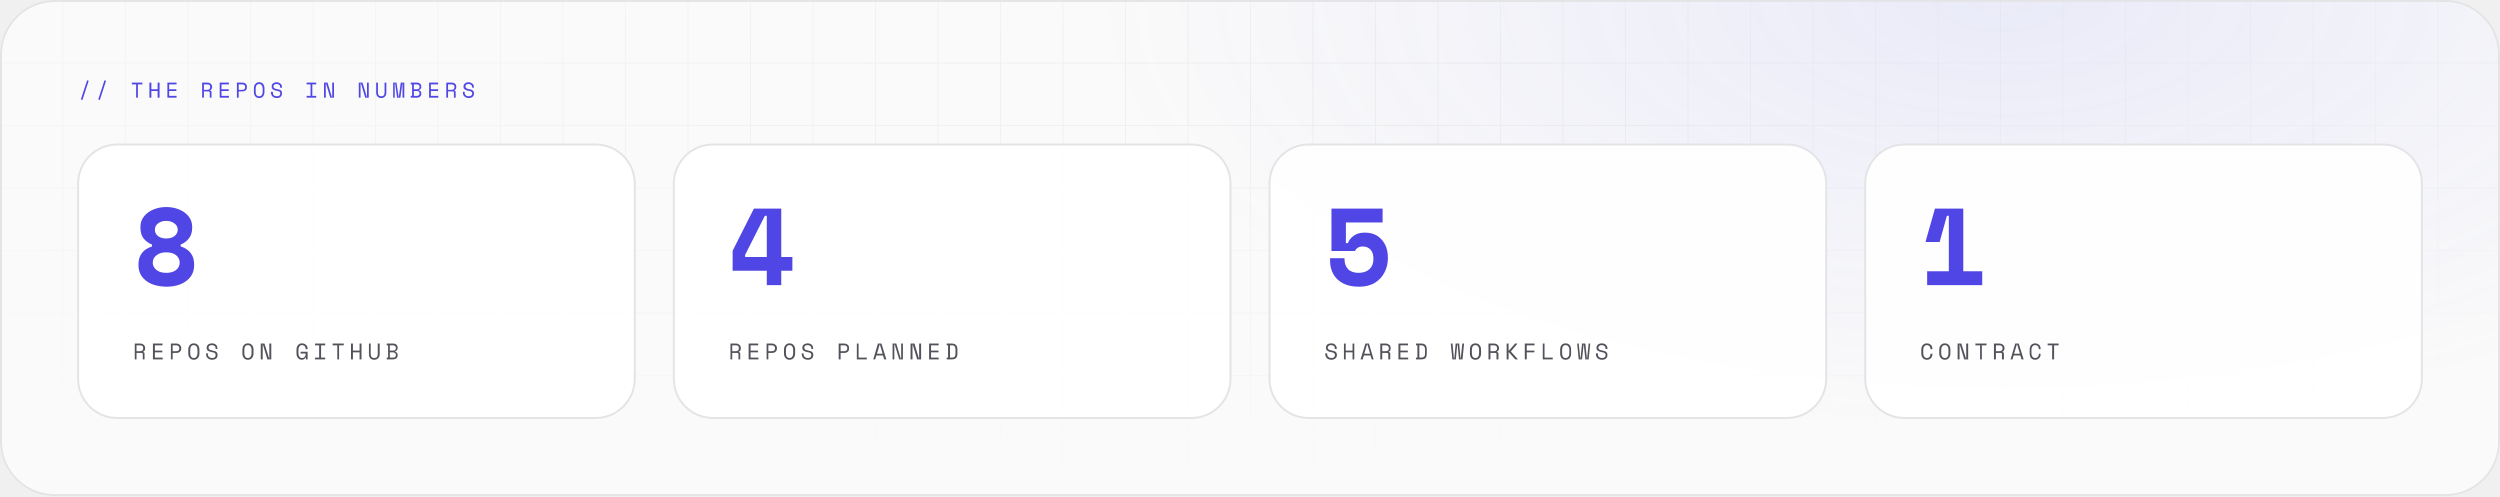
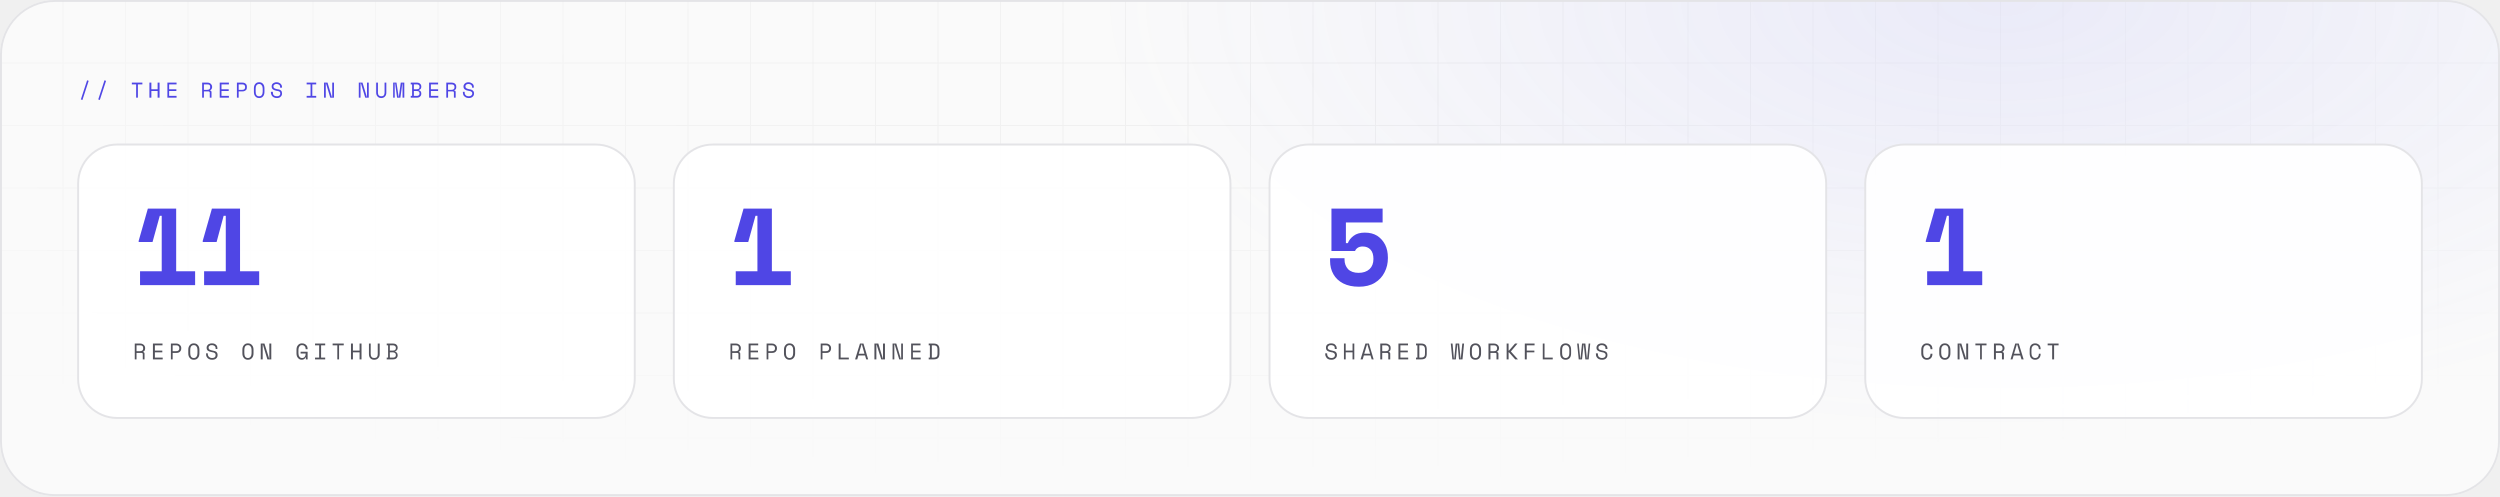
- <svg xmlns="http://www.w3.org/2000/svg" viewBox="0 0 1280 254" width="1280" height="254" role="img" aria-label="8 REPOS ON GITHUB. 4 REPOS PLANNED. 5 SHARED WORKFLOWS. 1 CONTRACT">
+ <svg xmlns="http://www.w3.org/2000/svg" viewBox="0 0 1280 254" width="1280" height="254" role="img" aria-label="11 REPOS ON GITHUB. 1 REPO PLANNED. 5 SHARED WORKFLOWS. 1 CONTRACT">
  <defs>
    <radialGradient id="vmp-developer-stats-l-g">
      <stop offset="0" stop-color="#6366f1" stop-opacity="0.1" />
      <stop offset="1" stop-color="#6366f1" stop-opacity="0" />
    </radialGradient>
    <pattern id="vmp-developer-stats-l-grid" width="32" height="32" patternUnits="userSpaceOnUse">
      <path d="M32 0H0V32" fill="none" stroke="#18181b" stroke-opacity="0.05" stroke-width="1" />
    </pattern>
    <radialGradient id="vmp-developer-stats-l-fade" cx="0.5" cy="0.2" r="0.8">
      <stop offset="0" stop-color="#fff" />
      <stop offset="1" stop-color="#fff" stop-opacity="0" />
    </radialGradient>
    <mask id="vmp-developer-stats-l-m">
      <rect width="1280" height="254" fill="url(#vmp-developer-stats-l-fade)" />
    </mask>
    <clipPath id="vmp-developer-stats-l-clip">
      <rect width="1280" height="254" rx="28" />
    </clipPath>
  </defs>
  <g clip-path="url(#vmp-developer-stats-l-clip)">
    <rect width="1280" height="254" fill="#fafafa" />
    <rect width="1280" height="254" fill="url(#vmp-developer-stats-l-grid)" mask="url(#vmp-developer-stats-l-m)" />
    <ellipse cx="1024" cy="0" rx="461" ry="220" fill="url(#vmp-developer-stats-l-g)" />
  </g>
  <rect x="0.5" y="0.5" width="1279" height="253" rx="27.5" fill="none" stroke="#e4e4e7" />
  <path fill="#4f46e5" d="M42.2 51.2 41.4 50.9 44.6 41.1 45.4 41.4ZM51.1 51.2 50.3 50.9 53.5 41.1 54.3 41.4ZM69.7 50V43.2H67.5V42.3H72.9V43.2H70.6V50ZM76.5 50V42.3H77.5V45.7H80.7V42.3H81.7V50H80.7V46.6H77.5V50ZM85.7 50V42.3H90.4V43.2H86.6V45.7H90.3V46.6H86.6V49.1H90.4V50ZM103.5 50V42.3H106.2Q107 42.3 107.5 42.6Q108 42.9 108.3 43.4Q108.6 43.8 108.6 44.4V44.7Q108.6 45.1 108.3 45.6Q108.1 46 107.6 46.2V46.4Q107.9 46.4 108.1 46.6Q108.3 46.8 108.3 47.2V50H107.4V47.4Q107.4 47.1 107.2 47Q107.1 46.8 106.8 46.8H104.4V50ZM104.4 46H106.1Q107.6 46 107.6 44.7V44.5Q107.6 43.9 107.3 43.5Q106.9 43.2 106.1 43.2H104.4ZM112.5 50V42.3H117.2V43.2H113.4V45.7H117.1V46.6H113.4V49.1H117.2V50ZM121.3 50V42.3H124.1Q124.9 42.3 125.4 42.6Q125.9 42.9 126.2 43.4Q126.4 43.8 126.4 44.4V44.7Q126.4 45.3 126.2 45.8Q125.9 46.2 125.4 46.5Q124.9 46.8 124.1 46.8H122.2V50ZM122.2 46H124Q125.5 46 125.5 44.7V44.5Q125.5 43.9 125.1 43.5Q124.7 43.2 124 43.2H122.2ZM132.7 50.2Q131.4 50.2 130.7 49.3Q130 48.5 130 47V45.3Q130 43.8 130.7 43Q131.4 42.1 132.7 42.1Q134 42.1 134.7 43Q135.4 43.8 135.4 45.3V47Q135.4 48.5 134.7 49.3Q134 50.2 132.7 50.2ZM132.7 49.3Q133.6 49.3 134 48.7Q134.5 48.1 134.5 46.9V45.4Q134.5 44.3 134 43.7Q133.6 43 132.7 43Q131.8 43 131.3 43.7Q130.9 44.3 130.9 45.4V46.9Q130.9 48.1 131.3 48.7Q131.8 49.3 132.7 49.3ZM141.8 50.2Q140.8 50.2 140.1 49.8Q139.4 49.4 139.1 48.8Q138.7 48.1 138.7 47.3V47H139.7V47.3Q139.7 48.3 140.2 48.8Q140.8 49.3 141.8 49.3Q142.6 49.3 143.1 48.9Q143.5 48.5 143.5 47.9V47.8Q143.5 47.2 143.1 46.9Q142.6 46.6 141.6 46.5Q140.5 46.3 139.8 45.8Q139.1 45.3 139.1 44.3V44.2Q139.1 43.6 139.4 43.1Q139.7 42.7 140.3 42.4Q140.9 42.1 141.6 42.1Q142.5 42.1 143.1 42.5Q143.7 42.8 144 43.3Q144.4 43.8 144.4 44.5V44.9H143.4V44.5Q143.4 44 143.2 43.7Q142.9 43.3 142.5 43.2Q142.1 43 141.6 43Q141.2 43 140.8 43.1Q140.5 43.3 140.2 43.6Q140 43.8 140 44.2V44.3Q140 44.9 140.5 45.2Q141 45.5 142.1 45.7Q143.3 45.8 143.9 46.4Q144.4 46.9 144.4 47.8V47.9Q144.4 48.9 143.7 49.5Q143.1 50.2 141.8 50.2ZM157 50V49.1H159V43.2H157V42.3H161.9V43.2H159.9V49.1H161.9V50ZM165.9 50V42.3H167.7L169.9 49.6H170.1V42.3H171V50H169.1L166.9 42.7H166.8V50ZM183.7 50V42.3H185.6L187.8 49.6H187.9V42.3H188.8V50H187L184.8 42.7H184.6V50ZM195.2 50.2Q194 50.2 193.3 49.4Q192.6 48.7 192.6 47.4V42.3H193.5V47.4Q193.5 48.3 193.9 48.8Q194.4 49.3 195.2 49.3Q196.1 49.3 196.5 48.8Q196.9 48.3 196.9 47.4V42.3H197.8V47.4Q197.8 48.7 197.1 49.4Q196.4 50.2 195.2 50.2ZM201.3 50V42.3H203L204.1 49.6H204.2L205.2 42.3H207V50H206.1V42.7H206L205 50H203.3L202.3 42.7H202.1V50ZM210.3 50V49.1H211V43.2H210.3V42.3H213.4Q214.6 42.3 215.1 42.9Q215.7 43.4 215.7 44.3V44.4Q215.7 45.1 215.4 45.5Q215 45.9 214.4 46.1V46.2Q215 46.3 215.4 46.8Q215.7 47.2 215.7 47.9V48Q215.7 48.9 215.1 49.4Q214.6 50 213.4 50ZM211.9 45.7H213.4Q214.1 45.7 214.5 45.4Q214.8 45 214.8 44.4V44.4Q214.8 43.8 214.4 43.5Q214 43.2 213.4 43.2H211.9ZM211.9 49.1H213.4Q214 49.1 214.4 48.8Q214.8 48.5 214.8 47.9V47.9Q214.8 47.3 214.5 46.9Q214.1 46.6 213.4 46.6H211.9ZM219.7 50V42.3H224.3V43.2H220.6V45.7H224.3V46.6H220.6V49.1H224.4V50ZM228.5 50V42.3H231.3Q232 42.3 232.6 42.6Q233.1 42.9 233.4 43.4Q233.6 43.8 233.6 44.4V44.7Q233.6 45.1 233.4 45.6Q233.1 46 232.6 46.2V46.4Q233 46.4 233.2 46.6Q233.3 46.8 233.3 47.2V50H232.4V47.4Q232.4 47.1 232.3 47Q232.2 46.8 231.8 46.8H229.4V50ZM229.4 46H231.1Q232.7 46 232.7 44.7V44.5Q232.7 43.9 232.3 43.5Q231.9 43.2 231.1 43.2H229.4ZM240 50.2Q239 50.2 238.4 49.8Q237.7 49.4 237.3 48.8Q237 48.1 237 47.3V47H237.9V47.3Q237.9 48.3 238.5 48.8Q239 49.3 240 49.3Q240.9 49.3 241.3 48.9Q241.8 48.5 241.8 47.9V47.8Q241.8 47.2 241.3 46.9Q240.9 46.6 239.9 46.5Q238.7 46.3 238 45.8Q237.3 45.3 237.3 44.3V44.2Q237.3 43.6 237.7 43.1Q238 42.7 238.5 42.4Q239.1 42.1 239.9 42.1Q240.7 42.1 241.3 42.5Q242 42.8 242.3 43.3Q242.6 43.8 242.6 44.5V44.9H241.7V44.5Q241.7 44 241.4 43.7Q241.2 43.3 240.8 43.2Q240.3 43 239.9 43Q239.4 43 239.1 43.1Q238.7 43.3 238.5 43.6Q238.3 43.8 238.3 44.2V44.3Q238.3 44.9 238.8 45.2Q239.3 45.5 240.3 45.7Q241.5 45.8 242.1 46.4Q242.7 46.9 242.7 47.8V47.9Q242.7 48.9 242 49.5Q241.3 50.2 240 50.2Z" />
  <rect x="40.0" y="74" width="285.0" height="140" rx="20" fill="#ffffff" fill-opacity="0.92" stroke="#e4e4e7" />
-   <path fill="#4f46e5" d="M85.1 146.8Q80.8 146.7 77.6 145.4Q74.4 144 72.6 141.5Q70.9 139.1 70.9 135.8V135.5Q70.9 132.7 71.9 130.8Q72.9 128.9 74.5 127.8Q76.1 126.7 77.8 126.2V125.2Q75.4 124.3 73.6 122.2Q71.9 120.1 71.9 116.5V116.2Q71.9 113 73.8 110.7Q75.7 108.4 78.7 107.2Q81.7 106 85.1 106Q88.6 106 91.6 107.2Q94.6 108.4 96.5 110.7Q98.4 113 98.4 116.2V116.5Q98.4 120.1 96.6 122.2Q94.9 124.3 92.5 125.2V126.2Q94.3 126.7 95.8 127.8Q97.4 128.9 98.4 130.8Q99.4 132.7 99.4 135.5V135.8Q99.4 139.1 97.7 141.5Q95.9 144 92.7 145.4Q89.5 146.8 85.1 146.8ZM85.1 122.1Q87.7 122.1 89.3 120.9Q91 119.6 91 117.6Q91 115.6 89.3 114.4Q87.7 113.1 85.1 113.1Q82.6 113.1 80.9 114.4Q79.3 115.6 79.3 117.6Q79.3 119.6 80.9 120.9Q82.6 122.1 85.1 122.1ZM85.1 139.7Q88.4 139.7 90.2 138.2Q92 136.7 92 134.5Q92 132.2 90.2 130.7Q88.4 129.2 85.1 129.2Q81.9 129.2 80.1 130.7Q78.2 132.2 78.2 134.5Q78.2 136.7 80.1 138.2Q81.9 139.7 85.1 139.7Z" />
+   <path fill="#4f46e5" d="M71.7 146V138.9H82.8V110.5H81.8L78.1 123.9H71V123.3L75.7 106.8H90.2V138.9H99.9V146ZM104.5 146V138.9H115.6V110.5H114.5L110.9 123.9H103.8V123.3L108.5 106.8H122.9V138.9H132.7V146Z" />
  <path fill="#52525b" d="M69 184V175.9H71.9Q72.7 175.9 73.2 176.3Q73.8 176.6 74 177.1Q74.3 177.5 74.3 178.1V178.5Q74.3 178.9 74.1 179.4Q73.8 179.8 73.3 180.1V180.2Q73.6 180.3 73.8 180.5Q74 180.7 74 181.1V184H73.1V181.3Q73.1 181 72.9 180.8Q72.8 180.7 72.5 180.7H69.9V184ZM69.9 179.8H71.7Q73.3 179.8 73.3 178.4V178.2Q73.3 177.6 73 177.2Q72.6 176.8 71.7 176.8H69.9ZM78.3 184V175.9H83.2V176.8H79.3V179.5H83.1V180.4H79.3V183.1H83.3V184ZM87.5 184V175.9H90.3Q91.2 175.9 91.7 176.3Q92.2 176.6 92.5 177.1Q92.8 177.5 92.8 178.1V178.5Q92.8 179.1 92.5 179.6Q92.2 180.1 91.7 180.4Q91.1 180.7 90.3 180.7H88.4V184ZM88.4 179.8H90.2Q91.8 179.8 91.8 178.4V178.2Q91.8 177.6 91.4 177.2Q91 176.8 90.2 176.8H88.4ZM99.2 184.2Q97.9 184.2 97.2 183.3Q96.4 182.5 96.4 180.9V179.1Q96.4 177.5 97.2 176.7Q97.9 175.8 99.2 175.8Q100.6 175.8 101.3 176.7Q102.1 177.5 102.1 179.1V180.9Q102.1 182.5 101.3 183.3Q100.6 184.2 99.2 184.2ZM99.2 183.3Q100.2 183.3 100.6 182.6Q101.1 182 101.1 180.8V179.1Q101.1 178 100.6 177.4Q100.2 176.7 99.2 176.7Q98.3 176.7 97.8 177.4Q97.4 178 97.4 179.1V180.8Q97.4 182 97.8 182.6Q98.3 183.3 99.2 183.3ZM108.6 184.2Q107.6 184.2 106.9 183.8Q106.2 183.4 105.8 182.7Q105.5 182.1 105.5 181.2V180.9H106.4V181.1Q106.4 182.2 107 182.7Q107.6 183.3 108.6 183.3Q109.5 183.3 110 182.9Q110.4 182.5 110.4 181.8V181.7Q110.4 181.1 110 180.8Q109.5 180.4 108.5 180.3Q107.3 180.1 106.5 179.6Q105.8 179.1 105.8 178.1V177.9Q105.8 177.3 106.2 176.8Q106.5 176.3 107.1 176.1Q107.7 175.8 108.5 175.8Q109.4 175.8 110 176.1Q110.7 176.5 111 177Q111.3 177.5 111.3 178.2V178.7H110.4V178.3Q110.4 177.7 110.1 177.4Q109.8 177 109.4 176.9Q109 176.7 108.5 176.7Q108 176.7 107.6 176.8Q107.3 177 107 177.3Q106.8 177.5 106.8 178V178Q106.8 178.7 107.3 179Q107.9 179.3 108.9 179.5Q110.2 179.7 110.8 180.2Q111.4 180.8 111.4 181.7V181.8Q111.4 182.9 110.7 183.5Q110 184.2 108.6 184.2ZM126.9 184.2Q125.6 184.2 124.9 183.3Q124.1 182.5 124.1 180.9V179.1Q124.1 177.5 124.9 176.7Q125.6 175.8 126.9 175.8Q128.3 175.8 129 176.7Q129.8 177.5 129.8 179.1V180.9Q129.8 182.5 129 183.3Q128.3 184.2 126.9 184.2ZM126.9 183.3Q127.9 183.3 128.3 182.6Q128.8 182 128.8 180.8V179.1Q128.8 178 128.3 177.4Q127.9 176.7 126.9 176.7Q126 176.7 125.5 177.4Q125.1 178 125.1 179.1V180.8Q125.1 182 125.5 182.6Q126 183.3 126.9 183.3ZM133.5 184V175.9H135.4L137.8 183.6H137.9V175.9H138.9V184H136.9L134.6 176.4H134.5V184ZM154.6 184.2Q153.3 184.2 152.6 183.3Q151.8 182.5 151.8 180.9V179.1Q151.8 177.5 152.6 176.7Q153.3 175.8 154.6 175.8Q155.6 175.8 156.2 176.2Q156.8 176.6 157.2 177.2Q157.5 177.9 157.5 178.7V178.8H156.5V178.7Q156.5 178.2 156.3 177.7Q156.1 177.3 155.7 177Q155.3 176.7 154.6 176.7Q153.7 176.7 153.3 177.4Q152.8 178 152.8 179.1V180.8Q152.8 182 153.3 182.6Q153.7 183.3 154.7 183.3Q155.5 183.3 156 182.7Q156.5 182.1 156.5 181.2V181H153.9V180.1H157.5V184H156.6V183H156.4Q156.3 183.5 155.8 183.8Q155.3 184.2 154.6 184.2ZM161.3 184V183.1H163.4V176.8H161.3V175.9H166.5V176.8H164.4V183.1H166.5V184ZM172.7 184V176.8H170.3V175.9H176V176.8H173.6V184ZM179.7 184V175.9H180.7V179.5H184.1V175.9H185.1V184H184.1V180.4H180.7V184ZM191.6 184.2Q190.3 184.2 189.6 183.4Q188.9 182.7 188.9 181.3V175.9H189.8V181.3Q189.8 182.3 190.3 182.8Q190.7 183.3 191.6 183.3Q192.5 183.3 193 182.8Q193.4 182.3 193.4 181.3V175.9H194.4V181.3Q194.4 182.7 193.6 183.4Q192.9 184.2 191.6 184.2ZM198 184V183.1H198.7V176.8H198V175.9H201.2Q202.4 175.9 203 176.5Q203.6 177.1 203.6 178V178.2Q203.6 178.8 203.2 179.3Q202.8 179.7 202.3 179.9V180Q202.8 180.2 203.2 180.6Q203.6 181.1 203.6 181.8V181.9Q203.6 182.8 203 183.4Q202.4 184 201.2 184ZM199.6 179.5H201.2Q201.9 179.5 202.3 179.2Q202.7 178.8 202.7 178.2V178.1Q202.7 177.5 202.3 177.2Q201.9 176.8 201.2 176.8H199.6ZM199.6 183.1H201.2Q201.9 183.1 202.3 182.8Q202.7 182.4 202.7 181.8V181.8Q202.7 181.1 202.3 180.8Q201.9 180.4 201.2 180.4H199.6Z" />
  <rect x="345.0" y="74" width="285.0" height="140" rx="20" fill="#ffffff" fill-opacity="0.92" stroke="#e4e4e7" />
-   <path fill="#4f46e5" d="M392.6 146V138.6H375.1V128.4L386 106.8H400V131.6H405.7V138.6H400V146ZM381.5 131.6H392.6V110.5H391.6L381.5 130.5Z" />
-   <path fill="#52525b" d="M374 184V175.9H376.9Q377.7 175.9 378.2 176.3Q378.8 176.6 379 177.1Q379.3 177.5 379.3 178.1V178.5Q379.3 178.9 379.1 179.4Q378.8 179.8 378.3 180.1V180.2Q378.6 180.3 378.8 180.5Q379 180.7 379 181.1V184H378.1V181.3Q378.1 181 377.9 180.8Q377.8 180.7 377.5 180.7H374.9V184ZM374.9 179.8H376.7Q378.3 179.8 378.3 178.4V178.2Q378.3 177.6 378 177.2Q377.6 176.8 376.7 176.8H374.9ZM383.3 184V175.9H388.2V176.8H384.3V179.5H388.1V180.4H384.3V183.1H388.3V184ZM392.5 184V175.9H395.3Q396.2 175.9 396.7 176.3Q397.2 176.6 397.5 177.1Q397.8 177.5 397.8 178.1V178.5Q397.8 179.1 397.5 179.6Q397.2 180.1 396.7 180.4Q396.1 180.7 395.3 180.7H393.4V184ZM393.4 179.8H395.2Q396.8 179.8 396.8 178.4V178.2Q396.8 177.6 396.4 177.2Q396 176.8 395.2 176.8H393.4ZM404.2 184.2Q402.9 184.2 402.2 183.3Q401.4 182.5 401.4 180.9V179.1Q401.4 177.5 402.2 176.7Q402.9 175.8 404.2 175.8Q405.6 175.8 406.3 176.7Q407.1 177.5 407.1 179.1V180.9Q407.1 182.5 406.3 183.3Q405.6 184.2 404.2 184.2ZM404.2 183.3Q405.2 183.3 405.6 182.6Q406.1 182 406.1 180.8V179.1Q406.1 178 405.6 177.4Q405.2 176.7 404.2 176.7Q403.3 176.7 402.8 177.4Q402.4 178 402.4 179.1V180.8Q402.4 182 402.8 182.6Q403.3 183.3 404.2 183.3ZM413.6 184.2Q412.6 184.2 411.9 183.8Q411.2 183.4 410.8 182.7Q410.5 182.1 410.5 181.2V180.9H411.4V181.1Q411.4 182.2 412 182.7Q412.6 183.3 413.6 183.3Q414.5 183.3 415 182.9Q415.4 182.5 415.4 181.8V181.7Q415.4 181.1 415 180.8Q414.5 180.4 413.5 180.3Q412.3 180.1 411.5 179.6Q410.8 179.1 410.8 178.1V177.9Q410.8 177.3 411.2 176.8Q411.5 176.3 412.1 176.1Q412.7 175.8 413.5 175.8Q414.4 175.8 415 176.1Q415.7 176.5 416 177Q416.3 177.5 416.3 178.2V178.7H415.4V178.3Q415.4 177.7 415.1 177.4Q414.8 177 414.4 176.9Q414 176.7 413.5 176.7Q413 176.7 412.6 176.8Q412.3 177 412 177.3Q411.8 177.5 411.8 178V178Q411.8 178.7 412.3 179Q412.9 179.3 413.9 179.5Q415.2 179.7 415.8 180.2Q416.4 180.8 416.4 181.7V181.8Q416.4 182.9 415.7 183.5Q415 184.2 413.6 184.2ZM429.4 184V175.9H432.3Q433.1 175.9 433.7 176.3Q434.2 176.6 434.5 177.1Q434.7 177.5 434.7 178.1V178.5Q434.7 179.1 434.5 179.6Q434.2 180.1 433.6 180.4Q433.1 180.7 432.3 180.7H430.4V184ZM430.4 179.8H432.2Q433.8 179.8 433.8 178.4V178.2Q433.8 177.6 433.4 177.2Q433 176.8 432.2 176.8H430.4ZM438.7 184V175.9H439.6V183.1H443.8V184ZM447.1 184 449.5 175.9H451.3L453.8 184H452.7L452.1 182H448.7L448.1 184ZM449 181.1H451.9L450.5 176.4H450.4ZM457 184V175.9H458.9L461.2 183.6H461.4V175.9H462.3V184H460.4L458.1 176.4H457.9V184ZM466.2 184V175.9H468.2L470.5 183.6H470.6V175.9H471.6V184H469.6L467.3 176.4H467.2V184ZM475.7 184V175.9H480.6V176.8H476.7V179.5H480.5V180.4H476.7V183.1H480.6V184ZM484.7 184V183.1H485.4V176.8H484.7V175.9H487.3Q488.8 175.9 489.5 176.7Q490.2 177.4 490.2 178.9V181Q490.2 182.6 489.5 183.3Q488.8 184 487.3 184ZM486.4 183.1H487.2Q487.9 183.1 488.4 182.9Q488.8 182.7 489 182.3Q489.2 181.8 489.2 180.9V179Q489.2 178.2 489 177.7Q488.8 177.2 488.4 177Q487.9 176.8 487.2 176.8H486.4Z" />
+   <path fill="#4f46e5" d="M376.7 146V138.9H387.8V110.5H386.8L383.1 123.9H376V123.3L380.7 106.8H395.2V138.9H404.9V146Z" />
+   <path fill="#52525b" d="M374 184V175.9H376.9Q377.7 175.9 378.2 176.3Q378.8 176.6 379 177.1Q379.3 177.5 379.3 178.1V178.5Q379.3 178.9 379.1 179.4Q378.8 179.8 378.3 180.1V180.2Q378.6 180.3 378.8 180.5Q379 180.7 379 181.1V184H378.1V181.3Q378.1 181 377.9 180.8Q377.8 180.7 377.5 180.7H374.9V184ZM374.9 179.8H376.7Q378.3 179.8 378.3 178.4V178.2Q378.3 177.6 378 177.2Q377.6 176.8 376.7 176.8H374.9ZM383.3 184V175.9H388.2V176.8H384.3V179.5H388.1V180.4H384.3V183.1H388.3V184ZM392.5 184V175.9H395.3Q396.2 175.9 396.7 176.3Q397.2 176.6 397.5 177.1Q397.8 177.5 397.8 178.1V178.5Q397.8 179.1 397.5 179.6Q397.2 180.1 396.7 180.4Q396.1 180.7 395.3 180.7H393.4V184ZM393.4 179.8H395.2Q396.8 179.8 396.8 178.4V178.2Q396.8 177.6 396.4 177.2Q396 176.8 395.2 176.8H393.4ZM404.2 184.2Q402.9 184.2 402.2 183.3Q401.4 182.5 401.4 180.9V179.1Q401.4 177.5 402.2 176.7Q402.9 175.8 404.2 175.8Q405.6 175.8 406.3 176.7Q407.1 177.5 407.1 179.1V180.9Q407.1 182.5 406.3 183.3Q405.6 184.2 404.2 184.2ZM404.2 183.3Q405.2 183.3 405.6 182.6Q406.1 182 406.1 180.8V179.1Q406.1 178 405.6 177.4Q405.2 176.7 404.2 176.7Q403.3 176.7 402.8 177.4Q402.4 178 402.4 179.1V180.8Q402.4 182 402.8 182.6Q403.3 183.3 404.2 183.3ZM420.2 184V175.9H423Q423.9 175.9 424.4 176.3Q425 176.6 425.2 177.1Q425.5 177.5 425.5 178.1V178.5Q425.5 179.1 425.2 179.6Q425 180.1 424.4 180.4Q423.9 180.7 423 180.7H421.1V184ZM421.1 179.8H422.9Q424.5 179.8 424.5 178.4V178.2Q424.5 177.6 424.1 177.2Q423.7 176.8 422.9 176.8H421.1ZM429.4 184V175.9H430.4V183.1H434.6V184ZM437.8 184 440.3 175.9H442.1L444.5 184H443.5L442.9 182H439.5L438.9 184ZM439.7 181.1H442.6L441.3 176.4H441.1ZM447.7 184V175.9H449.7L452 183.6H452.1V175.9H453.1V184H451.2L448.8 176.4H448.7V184ZM457 184V175.9H458.9L461.2 183.6H461.4V175.9H462.3V184H460.4L458.1 176.4H457.9V184ZM466.5 184V175.9H471.3V176.8H467.4V179.5H471.3V180.4H467.4V183.1H471.4V184ZM475.5 184V183.1H476.1V176.8H475.5V175.9H478.1Q479.6 175.9 480.3 176.7Q481 177.4 481 178.9V181Q481 182.6 480.3 183.3Q479.6 184 478.1 184ZM477.1 183.1H478Q478.7 183.1 479.1 182.9Q479.6 182.7 479.8 182.3Q480 181.8 480 180.9V179Q480 178.2 479.8 177.7Q479.6 177.2 479.1 177Q478.7 176.8 478 176.8H477.1Z" />
  <rect x="650.0" y="74" width="285.0" height="140" rx="20" fill="#ffffff" fill-opacity="0.92" stroke="#e4e4e7" />
  <path fill="#4f46e5" d="M695.8 146.8Q691 146.8 687.7 145.1Q684.4 143.4 682.7 140.4Q681 137.4 681 133.6V132.2H688.4V132.9Q688.4 135.8 690.2 137.8Q692.1 139.7 695.6 139.7Q699.1 139.7 701.2 137.8Q703.2 135.9 703.2 132.6Q703.2 129.4 701.7 127.8Q700.2 126.2 697.7 126.2Q696.1 126.2 695.1 126.9Q694.1 127.6 693.8 128.5H681.7V106.8H707.9V113.9H689.1V124.5H690.1Q690.9 122.3 693.1 120.7Q695.2 119.1 698.8 119.1Q702.5 119.1 705.1 120.7Q707.7 122.4 709.2 125.3Q710.6 128.1 710.6 131.9V132.2Q710.6 136.1 708.9 139.4Q707.2 142.8 703.9 144.8Q700.6 146.8 695.8 146.8Z" />
  <path fill="#52525b" d="M681.7 184.2Q680.6 184.2 679.9 183.8Q679.2 183.4 678.9 182.7Q678.5 182.1 678.5 181.2V180.9H679.5V181.1Q679.5 182.2 680.1 182.7Q680.7 183.3 681.7 183.3Q682.6 183.3 683 182.9Q683.5 182.5 683.5 181.8V181.7Q683.5 181.1 683 180.8Q682.6 180.4 681.5 180.3Q680.3 180.1 679.6 179.6Q678.9 179.1 678.9 178.1V177.9Q678.9 177.3 679.2 176.8Q679.5 176.3 680.1 176.1Q680.7 175.8 681.5 175.8Q682.4 175.8 683.1 176.1Q683.7 176.5 684 177Q684.4 177.5 684.4 178.2V178.7H683.4V178.3Q683.4 177.7 683.2 177.4Q682.9 177 682.5 176.9Q682 176.7 681.5 176.7Q681.1 176.7 680.7 176.8Q680.3 177 680.1 177.3Q679.8 177.5 679.8 178V178Q679.8 178.7 680.4 179Q680.9 179.3 682 179.5Q683.3 179.7 683.9 180.2Q684.5 180.8 684.5 181.7V181.8Q684.5 182.9 683.7 183.5Q683 184.2 681.7 184.2ZM688.1 184V175.9H689V179.5H692.5V175.9H693.4V184H692.5V180.4H689V184ZM696.6 184 699.1 175.9H700.9L703.3 184H702.3L701.7 182H698.3L697.7 184ZM698.5 181.1H701.5L700.1 176.4H699.9ZM706.7 184V175.9H709.6Q710.4 175.9 710.9 176.3Q711.5 176.6 711.8 177.1Q712 177.5 712 178.1V178.5Q712 178.9 711.8 179.4Q711.5 179.8 711 180.1V180.2Q711.4 180.3 711.6 180.5Q711.8 180.7 711.8 181.1V184H710.8V181.3Q710.8 181 710.6 180.8Q710.5 180.7 710.2 180.7H707.7V184ZM707.7 179.8H709.5Q711.1 179.8 711.1 178.4V178.2Q711.1 177.6 710.7 177.2Q710.3 176.8 709.5 176.8H707.7ZM716 184V175.9H720.9V176.8H717V179.5H720.8V180.4H717V183.1H721V184ZM725 184V183.1H725.7V176.8H725V175.9H727.7Q729.2 175.9 729.9 176.7Q730.5 177.4 730.5 178.9V181Q730.5 182.6 729.9 183.3Q729.2 184 727.7 184ZM726.7 183.1H727.5Q728.2 183.1 728.7 182.9Q729.1 182.7 729.4 182.3Q729.6 181.8 729.6 180.9V179Q729.6 178.2 729.4 177.7Q729.1 177.2 728.7 177Q728.2 176.8 727.5 176.8H726.7ZM743.6 184 742.8 175.9H743.7L744.4 183.6H744.6L745.3 175.9H747.1L747.8 183.6H747.9L748.7 175.9H749.6L748.8 184H747L746.3 176.4H746.1L745.4 184ZM755.4 184.2Q754.1 184.2 753.3 183.3Q752.6 182.5 752.6 180.9V179.1Q752.6 177.5 753.3 176.7Q754.1 175.8 755.4 175.8Q756.8 175.8 757.5 176.7Q758.3 177.5 758.3 179.1V180.9Q758.3 182.5 757.5 183.3Q756.8 184.2 755.4 184.2ZM755.4 183.3Q756.4 183.3 756.8 182.6Q757.3 182 757.3 180.8V179.1Q757.3 178 756.8 177.4Q756.4 176.7 755.4 176.7Q754.5 176.7 754 177.4Q753.6 178 753.6 179.1V180.8Q753.6 182 754 182.6Q754.5 183.3 755.4 183.3ZM762.1 184V175.9H765Q765.8 175.9 766.4 176.3Q766.9 176.6 767.2 177.1Q767.5 177.5 767.5 178.1V178.5Q767.5 178.9 767.2 179.4Q767 179.8 766.4 180.1V180.2Q766.8 180.3 767 180.5Q767.2 180.7 767.2 181.1V184H766.2V181.3Q766.2 181 766.1 180.8Q765.9 180.7 765.6 180.7H763.1V184ZM763.1 179.8H764.9Q766.5 179.8 766.5 178.4V178.2Q766.5 177.6 766.1 177.2Q765.7 176.8 764.9 176.8H763.1ZM771.4 184V175.9H772.4V179.5H772.6L775.7 175.9H776.9V176L773.6 179.9V180L777.1 183.9V184H775.8L772.6 180.4H772.4V184ZM780.7 184V175.9H785.7V176.8H781.7V179.5H785.6V180.4H781.7V184ZM789.9 184V175.9H790.8V183.1H795V184ZM801.6 184.2Q800.3 184.2 799.5 183.3Q798.8 182.5 798.8 180.9V179.1Q798.8 177.5 799.5 176.7Q800.3 175.8 801.6 175.8Q802.9 175.8 803.7 176.7Q804.4 177.5 804.4 179.1V180.9Q804.4 182.5 803.7 183.3Q802.9 184.2 801.6 184.2ZM801.6 183.3Q802.5 183.3 803 182.6Q803.5 182 803.5 180.8V179.1Q803.5 178 803 177.4Q802.5 176.7 801.6 176.7Q800.7 176.7 800.2 177.4Q799.8 178 799.8 179.1V180.8Q799.8 182 800.2 182.6Q800.7 183.3 801.6 183.3ZM808.3 184 807.5 175.9H808.3L809.1 183.6H809.2L810 175.9H811.7L812.5 183.6H812.6L813.4 175.9H814.2L813.4 184H811.7L810.9 176.4H810.8L810 184ZM820.3 184.2Q819.2 184.2 818.5 183.8Q817.8 183.4 817.4 182.7Q817.1 182.1 817.1 181.2V180.9H818.1V181.1Q818.1 182.2 818.6 182.7Q819.2 183.3 820.3 183.3Q821.1 183.3 821.6 182.9Q822.1 182.5 822.1 181.8V181.7Q822.1 181.1 821.6 180.8Q821.1 180.4 820.1 180.3Q818.9 180.1 818.2 179.6Q817.4 179.1 817.4 178.1V177.9Q817.4 177.3 817.8 176.8Q818.1 176.3 818.7 176.1Q819.3 175.8 820.1 175.8Q821 175.8 821.6 176.1Q822.3 176.5 822.6 177Q823 177.5 823 178.2V178.7H822V178.3Q822 177.7 821.7 177.4Q821.5 177 821 176.9Q820.6 176.7 820.1 176.7Q819.6 176.7 819.3 176.8Q818.9 177 818.6 177.3Q818.4 177.5 818.4 178V178Q818.4 178.7 818.9 179Q819.5 179.3 820.6 179.5Q821.8 179.7 822.4 180.2Q823 180.8 823 181.7V181.8Q823 182.9 822.3 183.5Q821.6 184.2 820.3 184.2Z" />
  <rect x="955.0" y="74" width="285.0" height="140" rx="20" fill="#ffffff" fill-opacity="0.92" stroke="#e4e4e7" />
  <path fill="#4f46e5" d="M986.7 146V138.9H997.8V110.5H996.8L993.1 123.9H986V123.3L990.7 106.8H1005.2V138.9H1014.9V146Z" />
  <path fill="#52525b" d="M986.6 184.2Q985.2 184.2 984.5 183.3Q983.7 182.5 983.7 180.9V179.1Q983.7 177.5 984.5 176.7Q985.2 175.8 986.6 175.8Q987.5 175.8 988.1 176.2Q988.8 176.6 989.1 177.2Q989.4 177.9 989.4 178.7V178.8H988.4V178.7Q988.4 178.2 988.2 177.7Q988 177.3 987.6 177Q987.2 176.7 986.6 176.7Q985.6 176.7 985.2 177.4Q984.7 178 984.7 179.1V180.8Q984.7 182 985.2 182.6Q985.6 183.3 986.6 183.3Q987.2 183.3 987.6 183Q988 182.7 988.2 182.2Q988.4 181.8 988.4 181.2V181.1H989.4V181.2Q989.4 182.1 989.1 182.7Q988.8 183.4 988.1 183.8Q987.5 184.2 986.6 184.2ZM995.8 184.2Q994.4 184.2 993.7 183.3Q992.9 182.5 992.9 180.9V179.1Q992.9 177.5 993.7 176.7Q994.4 175.8 995.8 175.8Q997.1 175.8 997.8 176.7Q998.6 177.5 998.6 179.1V180.9Q998.6 182.5 997.8 183.3Q997.1 184.2 995.8 184.2ZM995.8 183.3Q996.7 183.3 997.2 182.6Q997.6 182 997.6 180.8V179.1Q997.6 178 997.2 177.4Q996.7 176.7 995.8 176.7Q994.8 176.7 994.4 177.4Q993.9 178 993.9 179.1V180.8Q993.9 182 994.4 182.6Q994.8 183.3 995.8 183.3ZM1002.3 184V175.9H1004.2L1006.6 183.6H1006.7V175.9H1007.7V184H1005.7L1003.4 176.4H1003.3V184ZM1013.8 184V176.8H1011.4V175.9H1017.1V176.8H1014.7V184ZM1020.9 184V175.9H1023.8Q1024.6 175.9 1025.2 176.3Q1025.7 176.6 1026 177.1Q1026.3 177.5 1026.3 178.1V178.5Q1026.3 178.9 1026 179.4Q1025.8 179.8 1025.3 180.1V180.2Q1025.6 180.3 1025.8 180.5Q1026 180.7 1026 181.1V184H1025V181.3Q1025 181 1024.9 180.8Q1024.7 180.7 1024.4 180.7H1021.9V184ZM1021.9 179.8H1023.7Q1025.3 179.8 1025.3 178.4V178.2Q1025.3 177.6 1024.9 177.2Q1024.5 176.8 1023.7 176.8H1021.9ZM1029.4 184 1031.8 175.9H1033.6L1036.1 184H1035L1034.4 182H1031L1030.4 184ZM1031.2 181.1H1034.2L1032.8 176.4H1032.6ZM1042 184.2Q1040.7 184.2 1039.9 183.3Q1039.2 182.5 1039.2 180.9V179.1Q1039.2 177.5 1039.9 176.7Q1040.7 175.8 1042 175.8Q1042.9 175.8 1043.5 176.2Q1044.2 176.6 1044.5 177.2Q1044.8 177.9 1044.8 178.7V178.8H1043.9V178.7Q1043.8 178.2 1043.7 177.7Q1043.5 177.3 1043.1 177Q1042.6 176.7 1042 176.7Q1041.1 176.7 1040.6 177.4Q1040.1 178 1040.1 179.1V180.8Q1040.1 182 1040.6 182.6Q1041.1 183.3 1042 183.3Q1042.6 183.3 1043.1 183Q1043.5 182.7 1043.7 182.2Q1043.9 181.8 1043.9 181.2V181.1H1044.8V181.2Q1044.8 182.1 1044.5 182.7Q1044.2 183.4 1043.5 183.8Q1042.9 184.2 1042 184.2ZM1050.7 184V176.8H1048.4V175.9H1054V176.8H1051.7V184Z" />
</svg>
